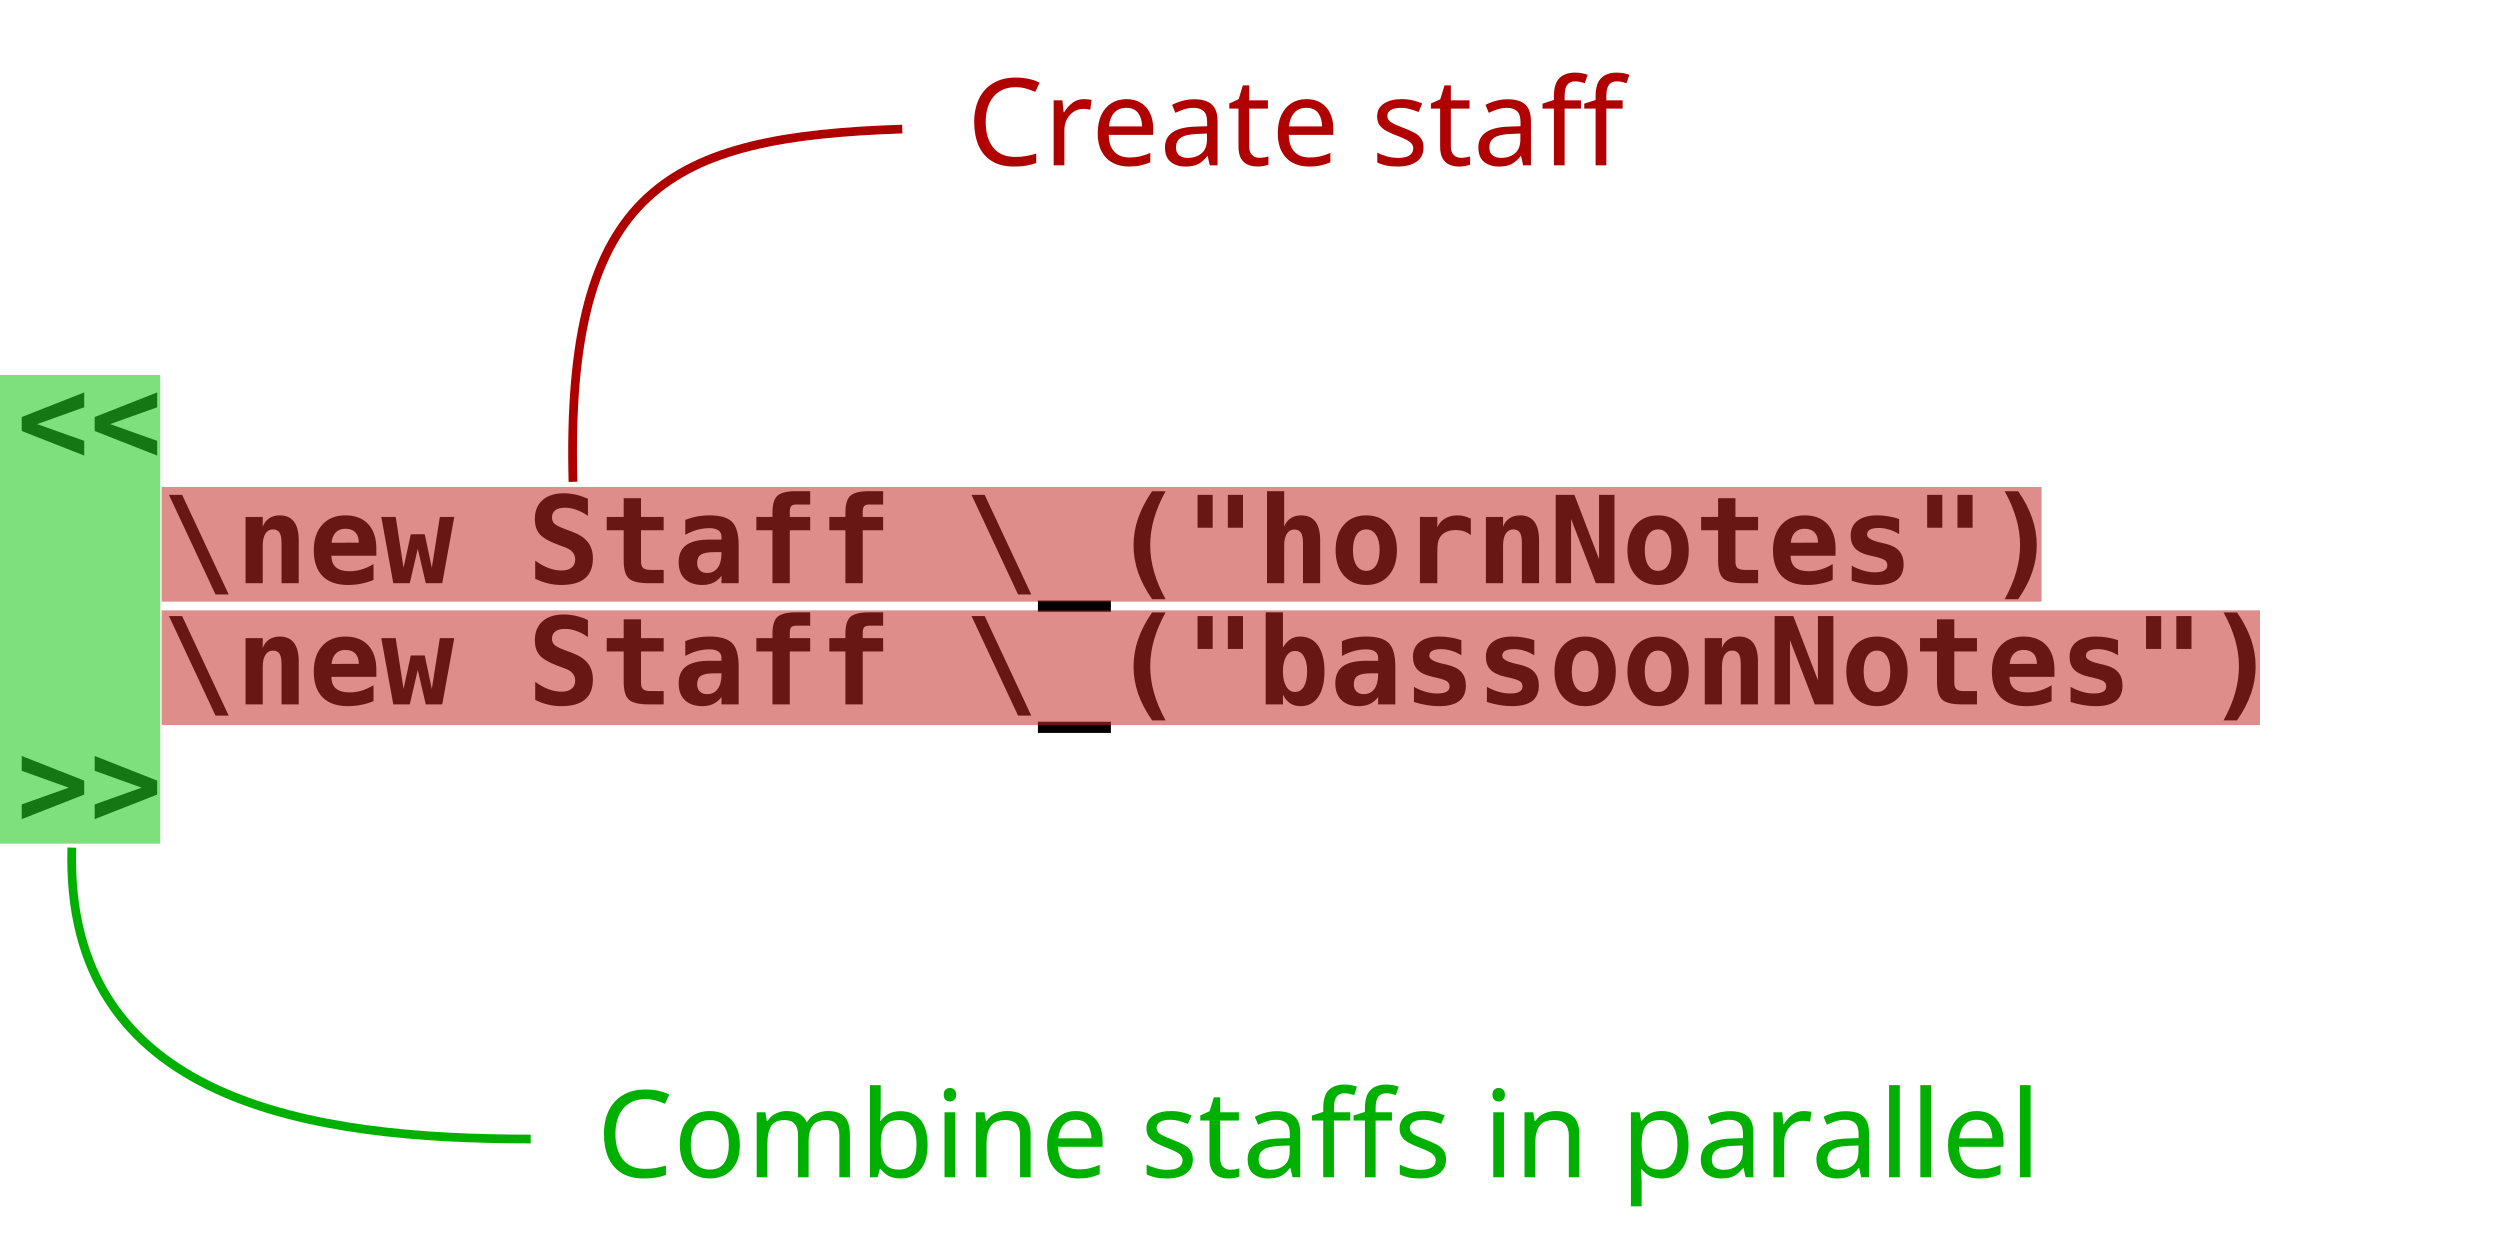
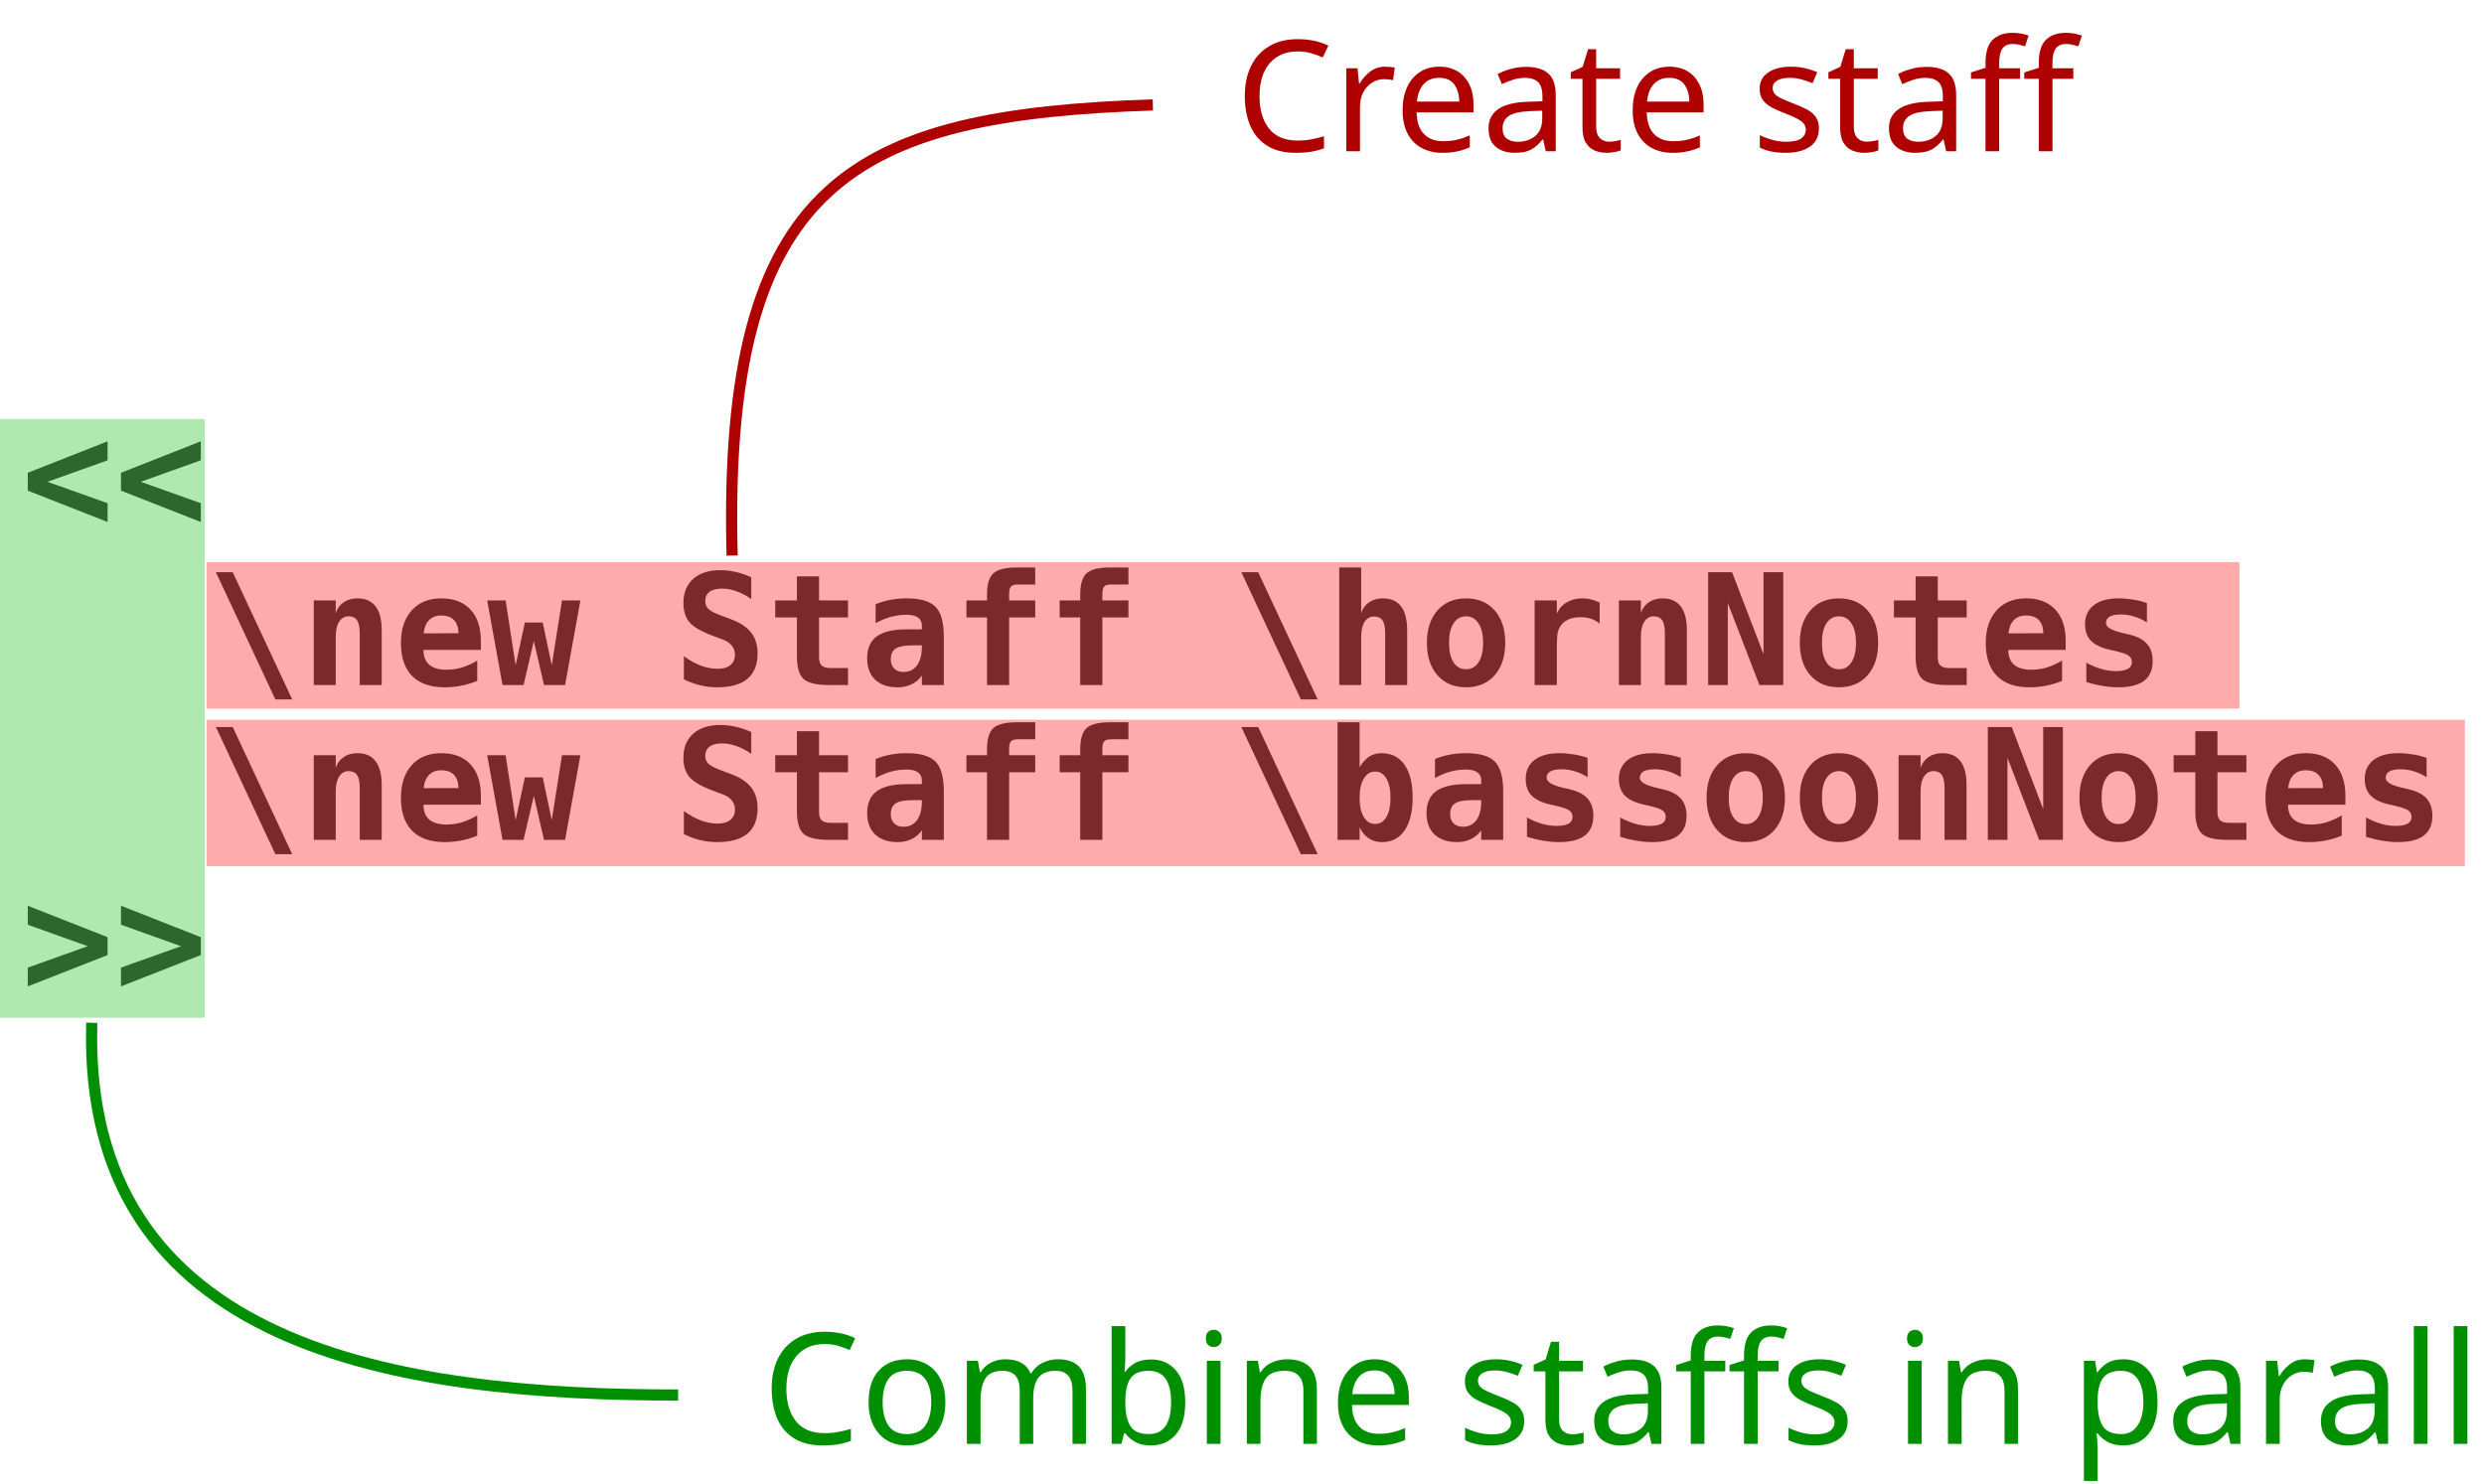
- <svg xmlns="http://www.w3.org/2000/svg" xml:space="preserve" id="svg728" width="536.361" height="264.421" version="1.0">
+ <svg xmlns="http://www.w3.org/2000/svg" xml:space="preserve" id="svg728" width="417.083" height="249.082" version="1.0">
  <defs id="defs730" />
-   <text style="font-size:26px;font-style:normal;font-variant:normal;font-weight:bold;font-stretch:normal;line-height:100%;writing-mode:lr-tb;text-anchor:start;fill:#000000;fill-opacity:1;stroke:none;stroke-width:1pt;stroke-linecap:butt;stroke-linejoin:miter;stroke-opacity:1;font-family:Luxi Mono" x="3.535" y="99.128" id="text731">
-     <tspan x="3.535" y="99.128" id="tspan1178">&lt;&lt;</tspan>
-     <tspan x="3.535" y="125.128" id="tspan1180">  \new Staff \_("hornNotes")</tspan>
-     <tspan x="3.535" y="151.128" id="tspan1182">  \new Staff \_("bassoonNotes")</tspan>
-     <tspan x="3.535" y="177.128" id="tspan1184">&gt;&gt;</tspan>
-     <tspan x="3.535" y="203.128" id="tspan1186" />
-     <tspan x="3.535" y="229.128" id="tspan1188">  </tspan>
+   <text style="font-size:26px;font-style:normal;font-variant:normal;font-weight:bold;font-stretch:normal;line-height:100%;writing-mode:lr-tb;text-anchor:start;fill:#000000;fill-opacity:1;stroke:none;stroke-width:1pt;stroke-linecap:butt;stroke-linejoin:miter;stroke-opacity:1;font-family:Luxi Mono" x="3.535" y="89.062" id="text731">
+     <tspan x="3.535" y="89.062" id="tspan1178">&lt;&lt;</tspan>
+     <tspan x="3.535" y="115.062" id="tspan1182">  \new Staff \hornNotes</tspan>
+     <tspan x="3.535" y="141.062" id="tspan2394">  \new Staff \bassoonNotes</tspan>
+     <tspan x="3.535" y="167.062" id="tspan1188">&gt;&gt;</tspan>
  </text>
-   <rect style="font-size:12px;fill:#c12b28;fill-opacity:0.537;fill-rule:evenodd;stroke-width:1pt" id="rect758" width="403.337" height="24.601" x="34.672" y="104.474" />
-   <rect style="font-size:12px;fill:#c12b28;fill-opacity:0.537;fill-rule:evenodd;stroke-width:1pt" id="rect759" width="450.184" height="24.601" x="34.681" y="130.949" />
-   <rect style="font-size:12px;fill:#23ca22;fill-opacity:0.588;fill-rule:evenodd;stroke-width:1pt" id="rect760" width="34.38" height="100.573" x="0" y="80.436" />
-   <path style="fill:none;fill-opacity:1;fill-rule:evenodd;stroke:#00b000;stroke-width:1.875;stroke-linecap:butt;stroke-linejoin:miter;stroke-opacity:1" d="M 15.41,181.848 C 13.745,236.797 67.235,244.37 113.859,244.37" id="path761" />
-   <path style="fill:none;fill-opacity:1;fill-rule:evenodd;stroke:#af0000;stroke-width:1.875;stroke-linecap:butt;stroke-linejoin:miter;stroke-opacity:1" d="M 122.929,103.374 C 121.263,40.099 143.617,29.355 193.571,27.69" id="path762" />
-   <text style="font-size:26px;font-style:normal;font-weight:normal;writing-mode:lr-tb;text-anchor:start;fill:#b00000;fill-opacity:1;stroke:none;stroke-width:1pt;stroke-linecap:butt;stroke-linejoin:miter;stroke-opacity:1;font-family:Bitstream Charter" x="207.417" y="35.468" id="text763">Create staff</text>
-   <text style="font-size:26px;font-style:normal;font-weight:normal;writing-mode:lr-tb;text-anchor:start;fill:#00b000;fill-opacity:1;stroke:none;stroke-width:1pt;stroke-linecap:butt;stroke-linejoin:miter;stroke-opacity:1;font-family:Bitstream Charter" x="127.978" y="252.57" id="text766">Combine staffs in parallel</text>
+   <rect style="font-size:12px;fill:#ff5555;fill-opacity:0.489;fill-rule:evenodd;stroke-width:1pt" id="rect758" width="341.337" height="24.601" x="34.672" y="94.408" />
+   <rect style="font-size:12px;fill:#ff5555;fill-opacity:0.49;fill-rule:evenodd;stroke-width:1pt" id="rect759" width="379.184" height="24.601" x="34.681" y="120.883" />
+   <rect style="font-size:12px;fill:#5fd35f;fill-opacity:0.49;fill-rule:evenodd;stroke-width:1pt" id="rect760" width="34.38" height="100.573" x="0" y="70.37" />
+   <path style="fill:none;fill-opacity:1;fill-rule:evenodd;stroke:#008f00;stroke-width:1.875;stroke-linecap:butt;stroke-linejoin:miter;stroke-opacity:1" d="M 15.41,171.782 C 13.745,226.731 67.235,234.304 113.859,234.304" id="path761" />
+   <path style="fill:none;fill-opacity:1;fill-rule:evenodd;stroke:#af0000;stroke-width:1.875;stroke-linecap:butt;stroke-linejoin:miter;stroke-opacity:1" d="M 122.929,93.308 C 121.263,30.033 143.617,19.289 193.571,17.624" id="path762" />
+   <text style="font-size:26px;font-style:normal;font-weight:normal;writing-mode:lr-tb;text-anchor:start;fill:#af0000;fill-opacity:1;stroke:none;stroke-width:1pt;stroke-linecap:butt;stroke-linejoin:miter;stroke-opacity:1;font-family:Bitstream Charter" x="207.417" y="25.402" id="text763">Create staff</text>
+   <text style="font-size:26px;font-style:normal;font-weight:normal;writing-mode:lr-tb;text-anchor:start;fill:#008f00;fill-opacity:1;stroke:none;stroke-width:1pt;stroke-linecap:butt;stroke-linejoin:miter;stroke-opacity:1;font-family:Bitstream Charter" x="127.978" y="242.504" id="text766">Combine staffs in parallel</text>
</svg>
